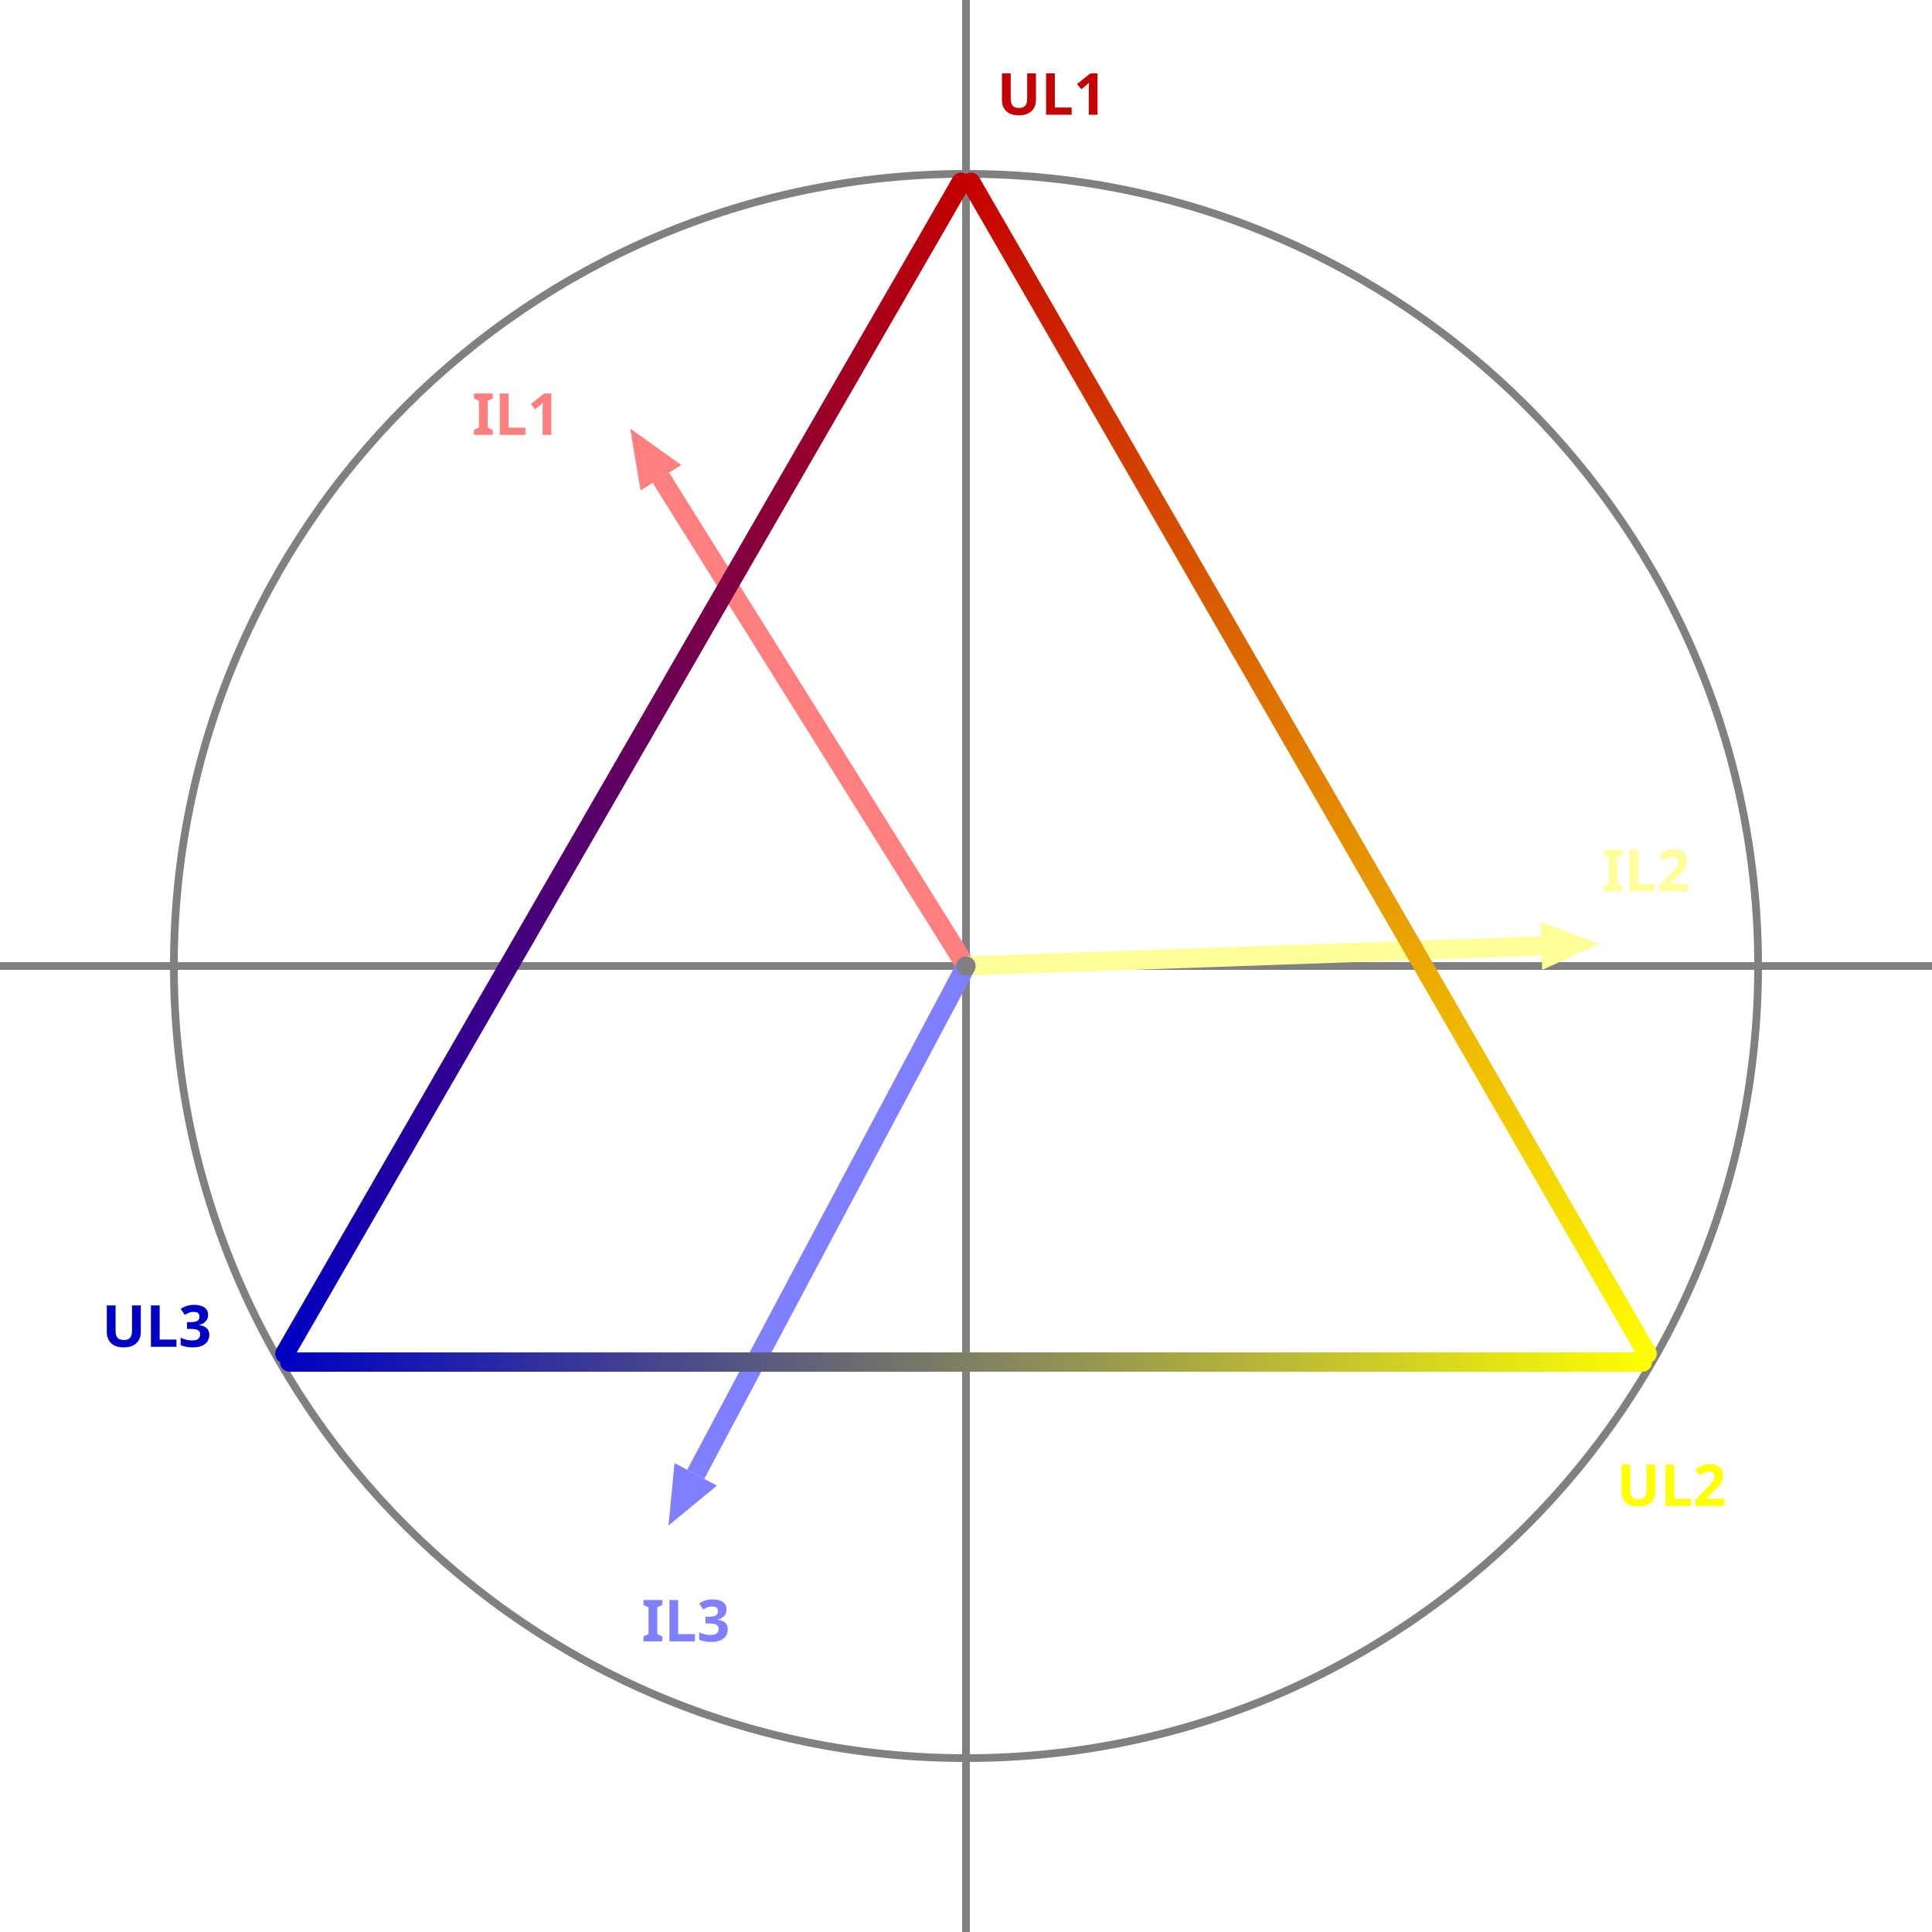
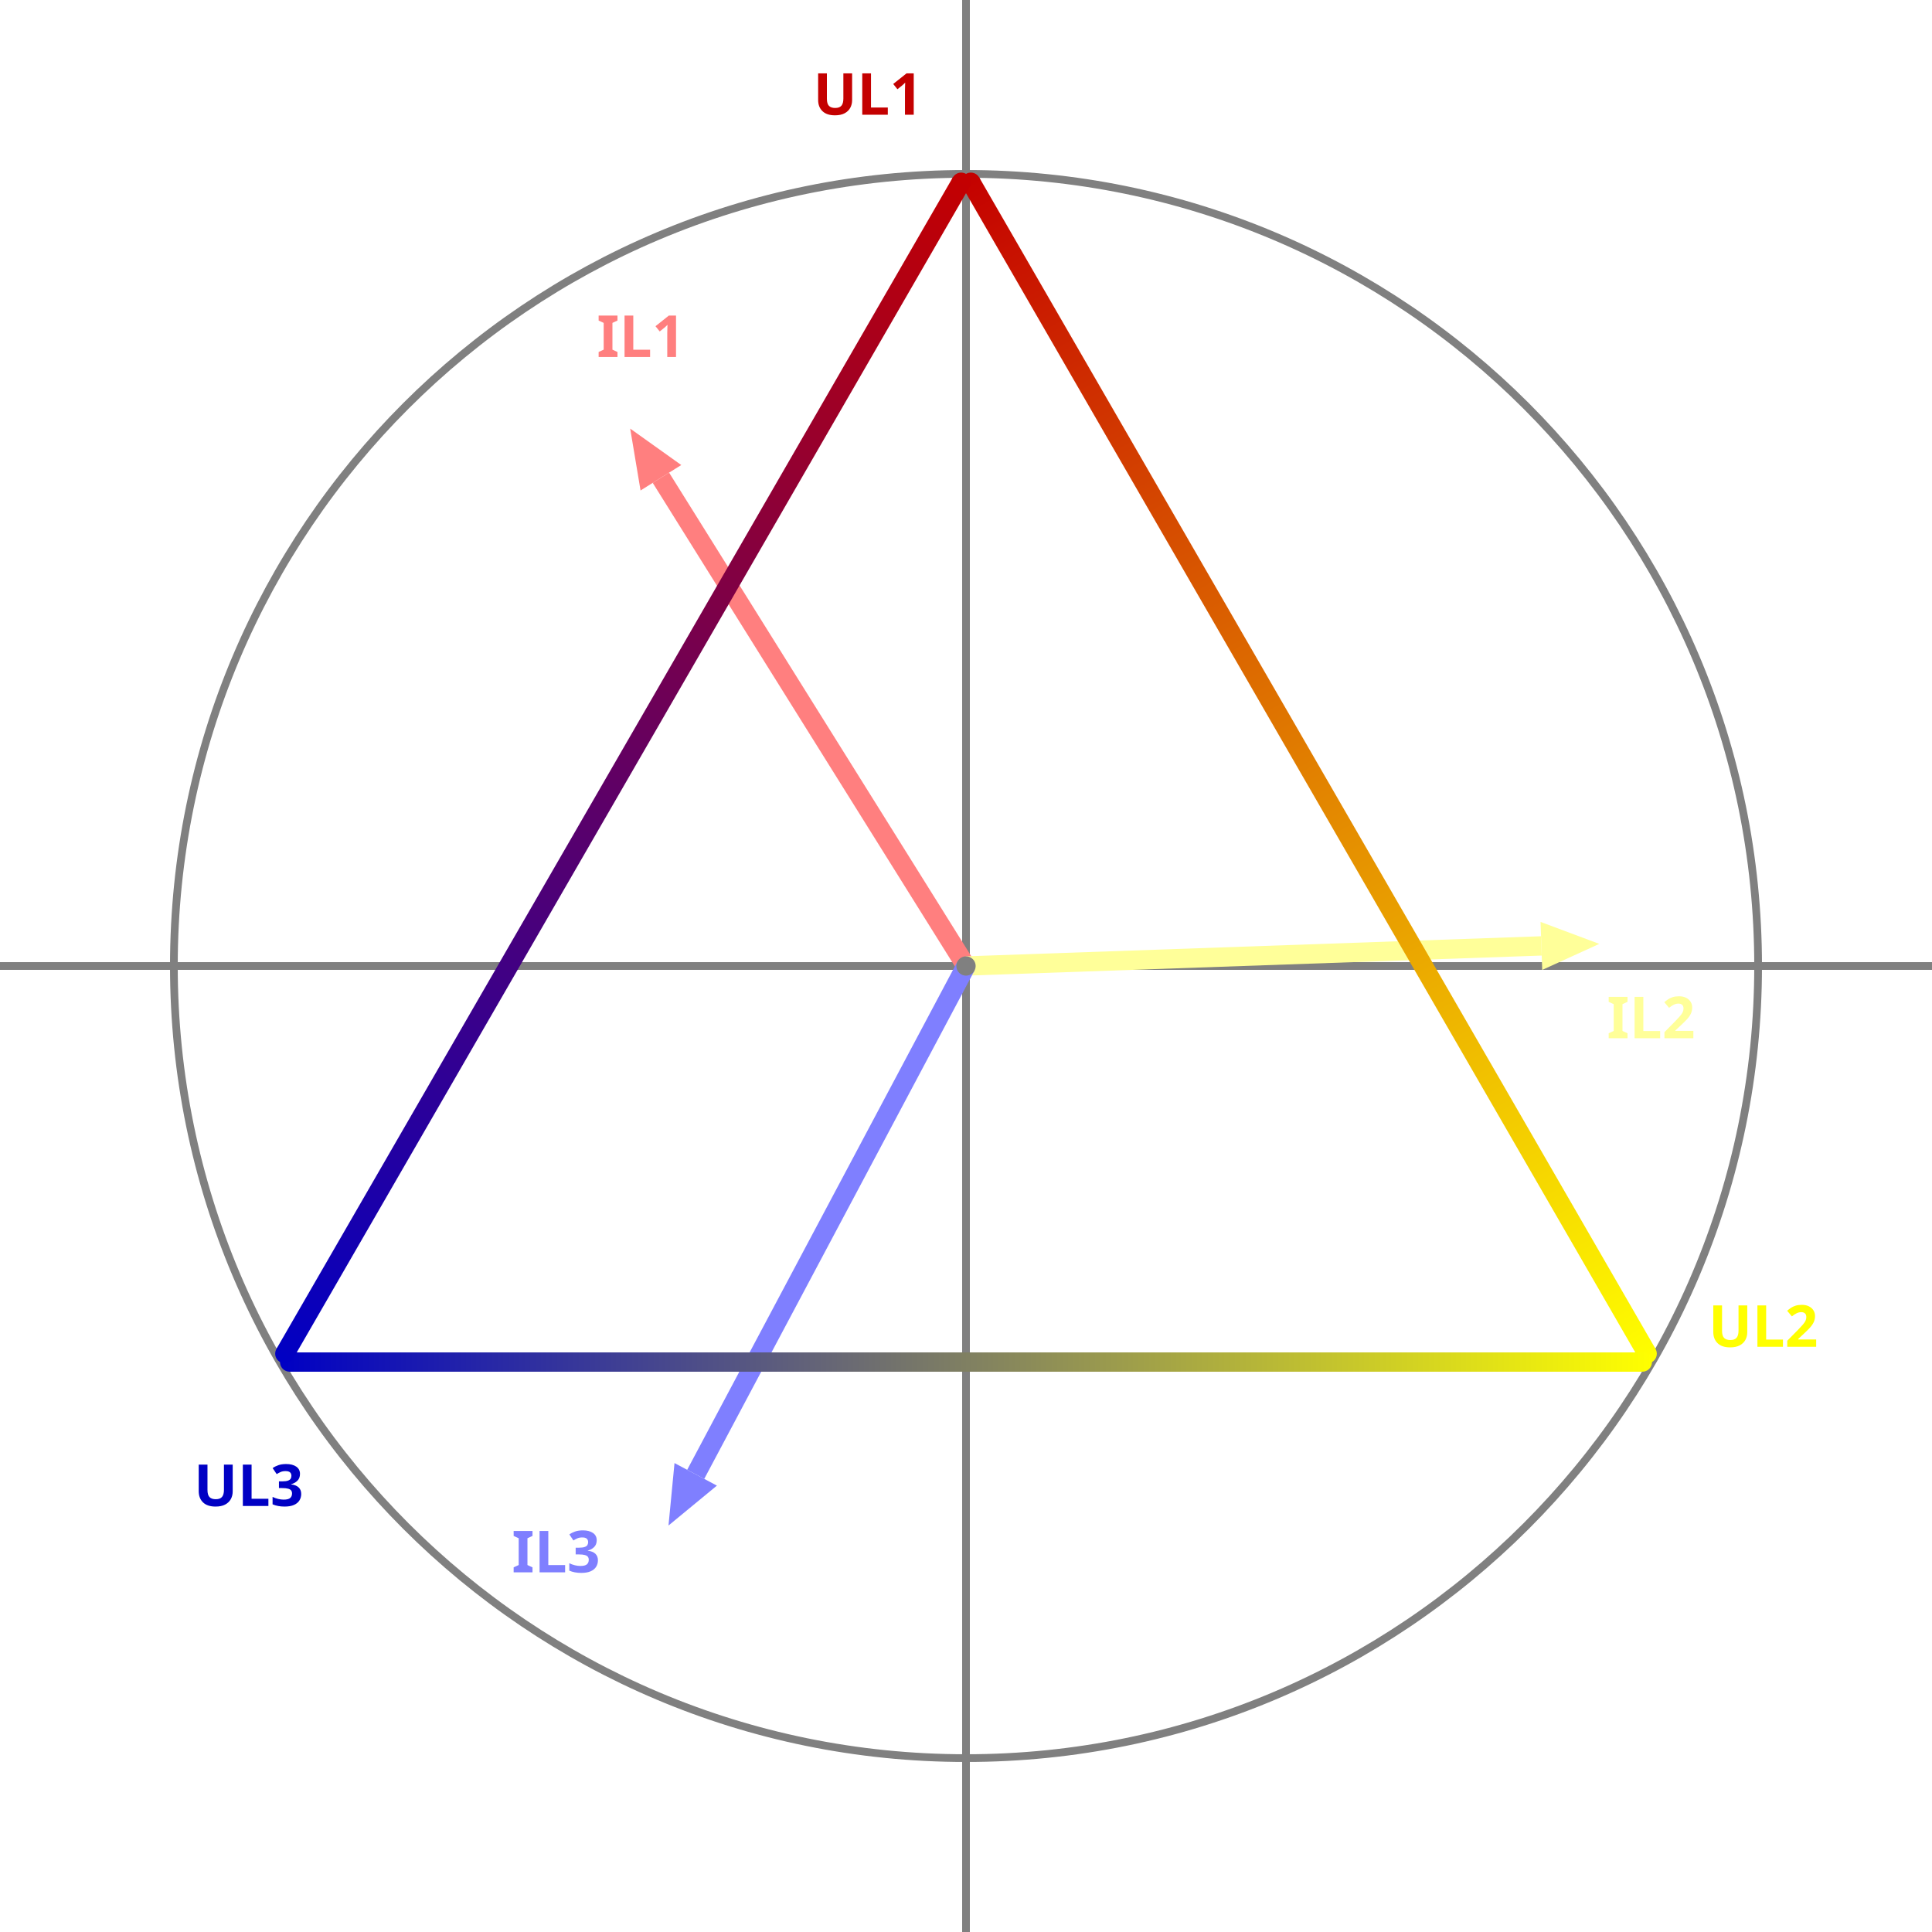
<svg xmlns="http://www.w3.org/2000/svg" width="705.556mm" height="705.556mm" viewBox="0 0 2000 2000" version="1.2" baseProfile="tiny">
  <defs>
    <linearGradient gradientUnits="userSpaceOnUse" x1="1000" y1="180" x2="1710.14" y2="1410" id="gradient1">
      <stop offset="0" stop-color="#c40000" stop-opacity="1" />
      <stop offset="1" stop-color="#ffff00" stop-opacity="1" />
    </linearGradient>
    <linearGradient gradientUnits="userSpaceOnUse" x1="1710.14" y1="1410" x2="289.859" y2="1410" id="gradient2">
      <stop offset="0" stop-color="#ffff00" stop-opacity="1" />
      <stop offset="1" stop-color="#0000c4" stop-opacity="1" />
    </linearGradient>
    <linearGradient gradientUnits="userSpaceOnUse" x1="289.859" y1="1410" x2="1000" y2="180" id="gradient3">
      <stop offset="0" stop-color="#0000c4" stop-opacity="1" />
      <stop offset="1" stop-color="#c40000" stop-opacity="1" />
    </linearGradient>
    <linearGradient gradientUnits="userSpaceOnUse" x1="289.859" y1="1410" x2="1000" y2="180" id="gradient4">
      <stop offset="0" stop-color="#0000c4" stop-opacity="1" />
      <stop offset="1" stop-color="#c40000" stop-opacity="1" />
    </linearGradient>
    <linearGradient gradientUnits="userSpaceOnUse" x1="289.859" y1="1410" x2="1000" y2="180" id="gradient5">
      <stop offset="0" stop-color="#0000c4" stop-opacity="1" />
      <stop offset="1" stop-color="#c40000" stop-opacity="1" />
    </linearGradient>
    <linearGradient gradientUnits="userSpaceOnUse" x1="289.859" y1="1410" x2="1000" y2="180" id="gradient6">
      <stop offset="0" stop-color="#0000c4" stop-opacity="1" />
      <stop offset="1" stop-color="#c40000" stop-opacity="1" />
    </linearGradient>
    <linearGradient gradientUnits="userSpaceOnUse" x1="289.859" y1="1410" x2="1000" y2="180" id="gradient7">
      <stop offset="0" stop-color="#0000c4" stop-opacity="1" />
      <stop offset="1" stop-color="#c40000" stop-opacity="1" />
    </linearGradient>
    <linearGradient gradientUnits="userSpaceOnUse" x1="289.859" y1="1410" x2="1000" y2="180" id="gradient8">
      <stop offset="0" stop-color="#0000c4" stop-opacity="1" />
      <stop offset="1" stop-color="#c40000" stop-opacity="1" />
    </linearGradient>
    <linearGradient gradientUnits="userSpaceOnUse" x1="289.859" y1="1410" x2="1000" y2="180" id="gradient9">
      <stop offset="0" stop-color="#0000c4" stop-opacity="1" />
      <stop offset="1" stop-color="#c40000" stop-opacity="1" />
    </linearGradient>
  </defs>
  <g fill="none" stroke="black" stroke-width="1" fill-rule="evenodd" stroke-linecap="square" stroke-linejoin="bevel">
    <g fill="none" stroke="#808080" stroke-opacity="1" stroke-width="8" stroke-linecap="square" stroke-linejoin="bevel" transform="matrix(1,0,0,1,0,0)" font-family="Sans" font-size="60" font-weight="570" font-style="normal">
      <polyline fill="none" vector-effect="none" points="0,1000 2000,1000 " />
      <polyline fill="none" vector-effect="none" points="1000,0 1000,2000 " />
      <path vector-effect="none" fill-rule="evenodd" d="M1820,1000 C1820,547.127 1452.87,180 1000,180 C547.127,180 180,547.127 180,1000 C180,1452.87 547.127,1820 1000,1820 C1452.87,1820 1820,1452.87 1820,1000 " />
    </g>
    <g fill="none" stroke="#ff7f7f" stroke-opacity="1" stroke-width="20" stroke-linecap="square" stroke-linejoin="bevel" transform="matrix(1,0,0,1,0,0)" font-family="Sans" font-size="60" font-weight="570" font-style="normal">
      <polyline fill="none" vector-effect="none" points="994.701,991.52 689.467,503.044 " />
    </g>
    <g fill="none" stroke="none" transform="matrix(1,0,0,1,0,0)" font-family="Sans" font-size="60" font-weight="570" font-style="normal">
      <path vector-effect="none" fill-rule="evenodd" d="M652.373,443.68 L705.244,481.393 L663.092,507.733 L652.373,443.68" />
    </g>
    <g fill="#ff7f7f" fill-opacity="1" stroke="none" transform="matrix(1,0,0,1,0,0)" font-family="Sans" font-size="60" font-weight="570" font-style="normal">
      <path vector-effect="none" fill-rule="evenodd" d="M652.373,443.68 L705.244,481.393 L663.092,507.733" />
    </g>
    <g fill="none" stroke="#ffff99" stroke-opacity="1" stroke-width="20" stroke-linecap="square" stroke-linejoin="bevel" transform="matrix(1,0,0,1,0,0)" font-family="Sans" font-size="60" font-weight="570" font-style="normal">
      <polyline fill="none" vector-effect="none" points="1009.99,999.651 1585.64,979.549 " />
    </g>
    <g fill="none" stroke="none" transform="matrix(1,0,0,1,0,0)" font-family="Sans" font-size="60" font-weight="570" font-style="normal">
      <path vector-effect="none" fill-rule="evenodd" d="M1655.6,977.106 L1596.5,1004.04 L1594.77,954.362 L1655.6,977.106" />
    </g>
    <g fill="#ffff99" fill-opacity="1" stroke="none" transform="matrix(1,0,0,1,0,0)" font-family="Sans" font-size="60" font-weight="570" font-style="normal">
      <path vector-effect="none" fill-rule="evenodd" d="M1655.6,977.106 L1596.5,1004.04 L1594.77,954.362" />
    </g>
    <g fill="none" stroke="#7f7fff" stroke-opacity="1" stroke-width="20" stroke-linecap="square" stroke-linejoin="bevel" transform="matrix(1,0,0,1,0,0)" font-family="Sans" font-size="60" font-weight="570" font-style="normal">
      <polyline fill="none" vector-effect="none" points="995.305,1008.83 724.89,1517.41 " />
    </g>
    <g fill="none" stroke="none" transform="matrix(1,0,0,1,0,0)" font-family="Sans" font-size="60" font-weight="570" font-style="normal">
      <path vector-effect="none" fill-rule="evenodd" d="M692.027,1579.21 L698.251,1514.57 L742.139,1537.9 L692.027,1579.21" />
    </g>
    <g fill="#7f7fff" fill-opacity="1" stroke="none" transform="matrix(1,0,0,1,0,0)" font-family="Sans" font-size="60" font-weight="570" font-style="normal">
      <path vector-effect="none" fill-rule="evenodd" d="M692.027,1579.21 L698.251,1514.57 L742.139,1537.9" />
    </g>
    <g fill="url(#gradient1)" stroke="none" transform="matrix(1,0,0,1,0,0)" font-family="Sans" font-size="60" font-weight="570" font-style="normal">
      <path vector-effect="none" fill-rule="evenodd" d="M996.34,193.66 L1696.48,1406.34 L1713.8,1396.34 L1013.66,183.66 L996.34,193.66" />
      <circle cx="1705.14" cy="1401.34" r="10" />
      <circle cx="1005" cy="188.66" r="10" />
    </g>
    <g fill="url(#gradient2)" stroke="none" transform="matrix(1,0,0,1,0,0)" font-family="Sans" font-size="60" font-weight="570" font-style="normal">
      <path vector-effect="none" fill-rule="evenodd" d="M1700.14,1400 L299.859,1400 L299.859,1420 L1700.14,1420 L1700.14,1400" />
      <circle cx="299.859" cy="1410" r="10" />
      <circle cx="1700.14" cy="1410" r="10" />
    </g>
    <g fill="url(#gradient3)" stroke="none" transform="matrix(1,0,0,1,0,0)" font-family="Sans" font-size="60" font-weight="570" font-style="normal">
      <path vector-effect="none" fill-rule="evenodd" d="M303.52,1406.34 L1003.66,193.66 L986.34,183.66 L286.199,1396.34 L303.52,1406.34" />
      <circle cx="995" cy="188.66" r="10" />
      <circle cx="294.859" cy="1401.34" r="10" />
    </g>
    <g fill="url(#gradient4)" stroke="#c40000" stroke-opacity="1" stroke-width="1" stroke-linecap="square" stroke-linejoin="bevel" transform="matrix(1,0,0,1,0,0)" font-family="Sans" font-size="60" font-weight="570" font-style="normal">
-       <text fill="#c40000" fill-opacity="1" stroke="none" xml:space="preserve" x="1032.14" y="118.786" font-family="Sans" font-size="60" font-weight="570" font-style="normal">UL1</text>
+       <text fill="#c40000" fill-opacity="1" stroke="none" xml:space="preserve" x="841.844" y="118.786" font-family="Sans" font-size="60" font-weight="570" font-style="normal">UL1</text>
    </g>
    <g fill="url(#gradient5)" stroke="#ffff00" stroke-opacity="1" stroke-width="1" stroke-linecap="square" stroke-linejoin="bevel" transform="matrix(1,0,0,1,0,0)" font-family="Sans" font-size="60" font-weight="570" font-style="normal">
-       <text fill="#ffff00" fill-opacity="1" stroke="none" xml:space="preserve" x="1673.36" y="1559" font-family="Sans" font-size="60" font-weight="570" font-style="normal">UL2</text>
+       <text fill="#ffff00" fill-opacity="1" stroke="none" xml:space="preserve" x="1768.5" y="1394.21" font-family="Sans" font-size="60" font-weight="570" font-style="normal">UL2</text>
    </g>
    <g fill="url(#gradient6)" stroke="#0000c4" stroke-opacity="1" stroke-width="1" stroke-linecap="square" stroke-linejoin="bevel" transform="matrix(1,0,0,1,0,0)" font-family="Sans" font-size="60" font-weight="570" font-style="normal">
-       <text fill="#0000c4" fill-opacity="1" stroke="none" xml:space="preserve" x="105.484" y="1394.21" font-family="Sans" font-size="60" font-weight="570" font-style="normal">UL3</text>
+       <text fill="#0000c4" fill-opacity="1" stroke="none" xml:space="preserve" x="200.625" y="1559" font-family="Sans" font-size="60" font-weight="570" font-style="normal">UL3</text>
    </g>
    <g fill="url(#gradient7)" stroke="#ff7f7f" stroke-opacity="1" stroke-width="1" stroke-linecap="square" stroke-linejoin="bevel" transform="matrix(1,0,0,1,0,0)" font-family="Sans" font-size="60" font-weight="570" font-style="normal">
-       <text fill="#ff7f7f" fill-opacity="1" stroke="none" xml:space="preserve" x="488.688" y="450.202" font-family="Sans" font-size="60" font-weight="570" font-style="normal">IL1</text>
+       <text fill="#ff7f7f" fill-opacity="1" stroke="none" xml:space="preserve" x="617.781" y="369.534" font-family="Sans" font-size="60" font-weight="570" font-style="normal">IL1</text>
    </g>
    <g fill="url(#gradient8)" stroke="#ffff99" stroke-opacity="1" stroke-width="1" stroke-linecap="square" stroke-linejoin="bevel" transform="matrix(1,0,0,1,0,0)" font-family="Sans" font-size="60" font-weight="570" font-style="normal">
-       <text fill="#ffff99" fill-opacity="1" stroke="none" xml:space="preserve" x="1658.06" y="922.66" font-family="Sans" font-size="60" font-weight="570" font-style="normal">IL2</text>
+       <text fill="#ffff99" fill-opacity="1" stroke="none" xml:space="preserve" x="1663.38" y="1074.79" font-family="Sans" font-size="60" font-weight="570" font-style="normal">IL2</text>
    </g>
    <g fill="url(#gradient9)" stroke="#7f7fff" stroke-opacity="1" stroke-width="1" stroke-linecap="square" stroke-linejoin="bevel" transform="matrix(1,0,0,1,0,0)" font-family="Sans" font-size="60" font-weight="570" font-style="normal">
-       <text fill="#7f7fff" fill-opacity="1" stroke="none" xml:space="preserve" x="664.219" y="1699.14" font-family="Sans" font-size="60" font-weight="570" font-style="normal">IL3</text>
+       <text fill="#7f7fff" fill-opacity="1" stroke="none" xml:space="preserve" x="529.813" y="1627.67" font-family="Sans" font-size="60" font-weight="570" font-style="normal">IL3</text>
    </g>
    <g fill="#808080" fill-opacity="1" stroke="none" transform="matrix(1,0,0,1,0,0)" font-family="Sans" font-size="60" font-weight="570" font-style="normal">
      <circle cx="1000" cy="1000" r="10" />
    </g>
  </g>
</svg>
